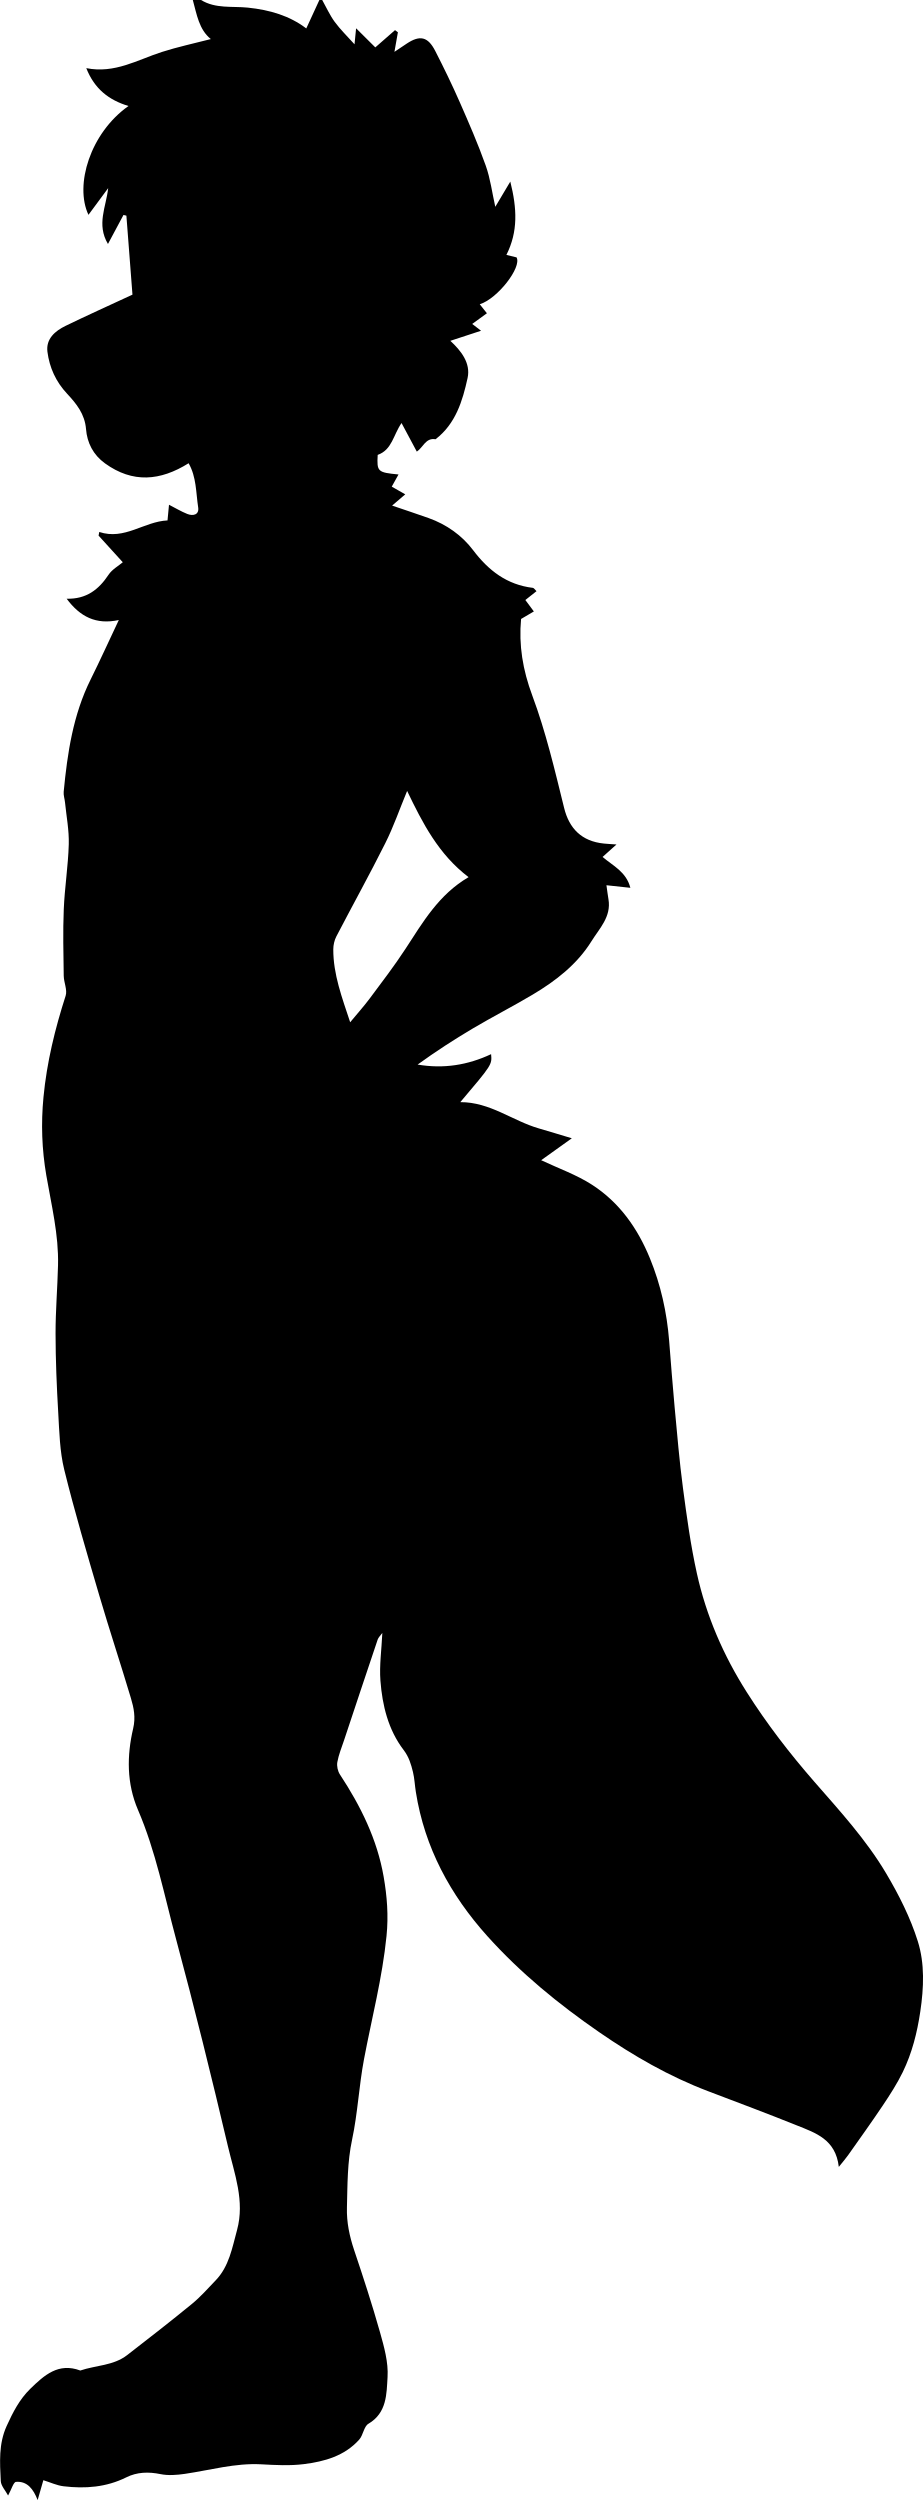
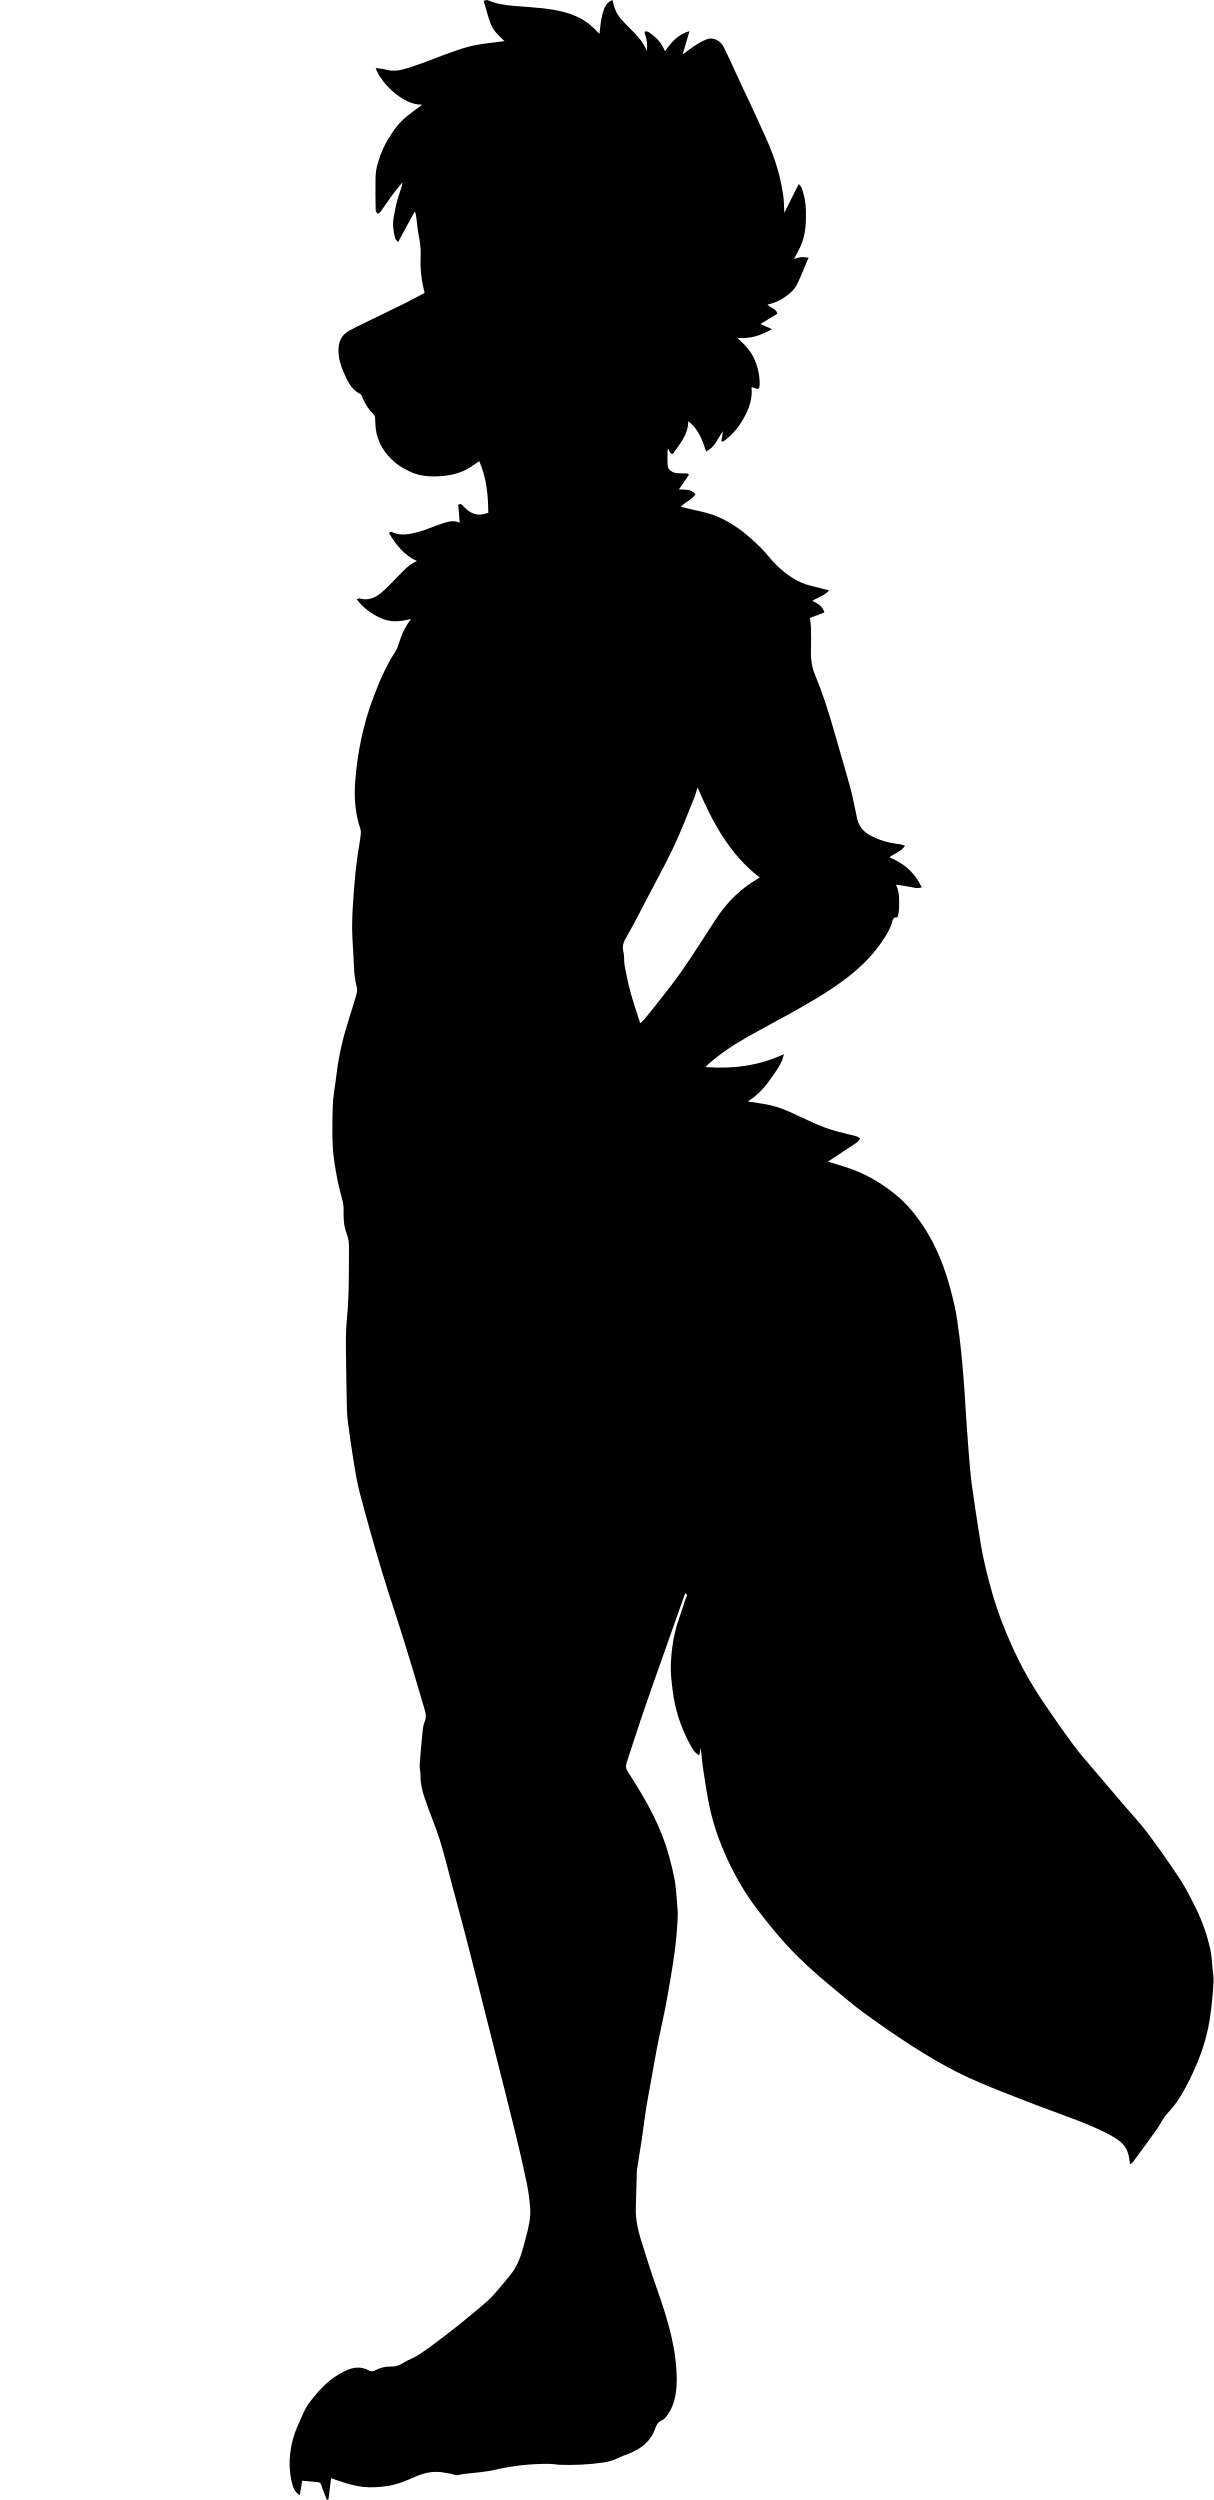
- <svg xmlns="http://www.w3.org/2000/svg" version="1.1" id="Layer_1" x="0px" y="0px" viewBox="0 0 250.85 679.45" style="enable-background:new 0 0 250.85 679.45;" xml:space="preserve">
+ <svg xmlns="http://www.w3.org/2000/svg" version="1.1" id="Layer_1" x="0px" y="0px" viewBox="0 0 1184.54 2440.23" style="enable-background:new 0 0 1184.54 2440.23;" xml:space="preserve">
  <g>
-     <path d="M87.57,0c1.12,2,2.06,4.12,3.4,5.95c1.51,2.06,3.38,3.86,5.38,6.09c0.14-1.43,0.24-2.47,0.43-4.35   c2.05,2.04,3.66,3.64,5.22,5.19c1.66-1.45,3.51-3.07,5.36-4.69c0.26,0.19,0.52,0.39,0.78,0.58c-0.3,1.7-0.6,3.4-0.94,5.32   c1.22-0.82,2.29-1.54,3.36-2.25c3.57-2.36,5.73-1.89,7.72,1.99c2.34,4.57,4.59,9.2,6.66,13.91c2.5,5.69,4.99,11.41,7.07,17.26   c1.26,3.53,1.73,7.34,2.6,11.21c1.12-1.88,2.37-3.98,4.08-6.86c1.83,7.31,2.14,13.58-1.06,19.93c1.01,0.24,1.9,0.46,2.76,0.67   c1.47,2.68-5.18,11.25-10,12.74c0.63,0.8,1.21,1.53,1.94,2.45c-1.34,0.97-2.68,1.94-3.99,2.9c0.52,0.4,1.08,0.84,2.4,1.85   c-3.15,1.03-5.68,1.86-8.35,2.74c2.86,2.64,5.59,6.01,4.69,10.11c-1.36,6.21-3.24,12.45-8.71,16.64c-2.69-0.48-3.38,2.25-5.09,3.36   c-1.36-2.55-2.66-4.98-4.15-7.77c-2.27,3.27-2.56,7.27-6.48,8.66c-0.25,4.56-0.04,4.78,5.66,5.32c-0.63,1.14-1.24,2.22-1.84,3.31   c1.15,0.66,2.21,1.26,3.67,2.09c-1.33,1.14-2.45,2.1-3.57,3.06c3.37,1.15,6.66,2.23,9.92,3.39c4.86,1.73,9.05,4.7,12.08,8.71   c4.22,5.58,9.21,9.41,16.26,10.26c0.29,0.04,0.54,0.48,0.98,0.9c-0.96,0.75-1.87,1.47-3.03,2.4c0.74,1,1.44,1.94,2.31,3.11   c-1.15,0.67-2.27,1.33-3.47,2.04c-0.66,7.11,0.45,13.85,3.04,20.8c3.69,9.89,6.12,20.29,8.66,30.57c1.37,5.56,4.74,9.06,10.81,9.67   c0.85,0.09,1.7,0.13,3.42,0.25c-1.53,1.38-2.54,2.28-3.78,3.39c2.77,2.39,6.42,3.99,7.55,8.39c-2.26-0.24-4.34-0.46-6.5-0.7   c0.21,1.48,0.35,2.66,0.55,3.82c0.81,4.75-2.5,7.97-4.63,11.41c-3.9,6.28-9.71,10.78-16.01,14.52c-5.35,3.18-10.9,6.02-16.25,9.19   c-5.12,3.03-10.11,6.28-14.98,9.8c7.08,1.21,13.67,0.13,19.97-2.83c0.26,2.86,0.26,2.86-8.37,13.04c8.1-0.03,14.18,5.07,21.35,7.14   c2.78,0.8,5.54,1.66,8.96,2.68c-3.03,2.16-5.73,4.1-8.33,5.96c4.72,2.23,9.61,3.95,13.85,6.69c7.42,4.8,12.36,11.79,15.71,19.99   c2.95,7.21,4.6,14.67,5.22,22.39c0.48,6.02,0.93,12.04,1.49,18.05c0.69,7.35,1.3,14.71,2.27,22.02c1.03,7.76,2.09,15.54,3.78,23.17   c2.55,11.53,7.19,22.24,13.55,32.26c5.47,8.63,11.66,16.65,18.36,24.34c6.94,7.95,14.11,15.79,19.51,24.89   c3.46,5.83,6.6,12.04,8.62,18.48c1.91,6.07,1.64,12.6,0.68,19.08c-0.85,5.76-2.24,11.27-4.76,16.46c-1.54,3.16-3.47,6.15-5.43,9.08   c-3.06,4.57-6.28,9.04-9.45,13.54c-0.61,0.87-1.32,1.67-2.51,3.16c-0.84-7.48-6.31-9.23-11.36-11.26   c-8.02-3.23-16.12-6.26-24.2-9.33c-10.57-4.01-20.25-9.6-29.54-16.01c-11.07-7.64-21.43-16.12-30.41-26.11   c-10.07-11.2-17.06-24.09-19.44-39.18c-0.29-1.81-0.36-3.68-0.79-5.45c-0.52-2.1-1.08-4.06-2.54-5.98   c-4.18-5.48-5.79-12.11-6.3-18.85c-0.31-4.15,0.31-8.36,0.52-12.95c-0.55,0.76-1.07,1.22-1.26,1.79   c-3.08,9.13-6.11,18.26-9.15,27.4c-0.65,1.96-1.46,3.9-1.82,5.92c-0.19,1.06,0.11,2.47,0.71,3.37   c5.63,8.56,10.12,17.62,11.88,27.78c0.92,5.28,1.34,10.55,0.78,16.09c-1.14,11.39-4.02,22.38-6.13,33.55   c-1.36,7.22-1.7,14.64-3.23,21.81c-1.31,6.15-1.24,12.27-1.4,18.45c-0.11,4.01,0.69,7.77,1.95,11.55   c2.49,7.4,4.91,14.82,7.03,22.33c1.12,3.97,2.31,8.19,2.06,12.22c-0.28,4.52-0.15,9.7-5.2,12.67c-1.24,0.73-1.41,3.07-2.49,4.29   c-3.97,4.46-9.45,5.98-15.06,6.68c-3.81,0.48-7.73,0.26-11.58,0.05c-7.1-0.38-13.87,1.59-20.78,2.6c-2.16,0.31-4.47,0.5-6.58,0.07   c-3.28-0.67-6.38-0.59-9.33,0.88c-5.43,2.7-11.16,3.12-17.02,2.42c-1.85-0.22-3.63-1.07-5.51-1.65c-0.54,1.9-0.97,3.41-1.55,5.41   c-1.15-3.01-2.83-5.19-5.87-4.96c-0.7,0.05-1.25,2.07-2.16,3.71c-0.73-1.37-1.93-2.63-1.99-3.94c-0.25-5.03-0.61-10.07,1.59-14.93   c1.69-3.72,3.49-7.26,6.44-10.14c3.79-3.69,7.64-7.19,13.58-4.96c4.23-1.44,9.01-1.3,12.74-4.19c5.91-4.58,11.82-9.17,17.6-13.91   c2.34-1.92,4.37-4.23,6.48-6.43c3.64-3.81,4.46-8.82,5.78-13.64c2.16-7.92-0.72-15.33-2.47-22.76   c-4.45-18.86-9.08-37.68-14.12-56.39c-3.17-11.75-5.48-23.78-10.33-35.05c-3.09-7.18-3.04-14.73-1.31-22.12   c0.71-3.05,0.18-5.6-0.61-8.24c-2.79-9.34-5.86-18.6-8.61-27.96c-3.33-11.34-6.68-22.68-9.51-34.14   c-1.22-4.97-1.33-10.24-1.63-15.4c-0.42-7.18-0.72-14.38-0.73-21.57c-0.01-6.19,0.52-12.39,0.67-18.58   c0.21-8.29-1.79-16.32-3.18-24.41c-1.21-7.07-1.47-14.09-0.77-21.32c0.91-9.49,3.13-18.53,6.02-27.52c0.51-1.58-0.49-3.6-0.52-5.42   c-0.08-6.02-0.24-12.05,0.01-18.06c0.24-5.9,1.19-11.78,1.36-17.69c0.11-3.78-0.64-7.59-1.02-11.38c-0.1-0.98-0.45-1.96-0.36-2.91   c1.01-10.5,2.54-20.87,7.31-30.48c2.58-5.2,4.98-10.49,7.67-16.18c-6.21,1.35-10.54-0.91-14.18-5.79c5.35,0.14,8.71-2.47,11.38-6.5   c0.97-1.47,2.72-2.42,3.88-3.41c-2.23-2.46-4.41-4.85-6.58-7.24c0.06-0.33,0.13-0.66,0.19-0.99c6.89,2.29,12.16-2.85,18.55-3.14   c0.14-1.48,0.26-2.79,0.4-4.26c1.77,0.91,3.3,1.83,4.94,2.49c1.62,0.66,3.3,0.23,2.99-1.77c-0.62-4.01-0.45-8.26-2.6-12   c-7.71,4.82-15.2,5.47-22.73,0.03c-3.21-2.32-4.86-5.61-5.15-9.31c-0.33-4.11-2.64-6.93-5.14-9.61c-3.07-3.28-4.8-7.13-5.35-11.41   c-0.44-3.49,2.06-5.64,4.92-7.03c5.92-2.88,11.93-5.58,18.19-8.49c-0.55-7.2-1.1-14.34-1.65-21.47c-0.26-0.06-0.53-0.12-0.79-0.19   c-1.34,2.5-2.68,5.01-4.22,7.89c-3.17-5.34-0.49-10.07,0.06-15.18c-1.79,2.42-3.57,4.84-5.36,7.26   c-3.82-8.1,0.48-22.24,10.88-29.58c-5.3-1.6-9.24-4.62-11.47-10.29c7.73,1.54,13.92-2.26,20.52-4.39   c4.27-1.37,8.69-2.31,13.33-3.51C54.07,8.02,53.48,3.91,52.4,0c0.75,0,1.5,0,2.24,0c3.93,2.42,8.49,1.64,12.7,2.07   c6.02,0.62,11.39,2.22,15.9,5.66c1.18-2.55,2.37-5.14,3.56-7.73C87.07,0,87.32,0,87.57,0z M95.17,277.83   c2-2.42,3.81-4.43,5.41-6.59c3.28-4.4,6.62-8.77,9.62-13.36c4.72-7.23,9.04-14.75,17.15-19.49c-8.15-6.18-12.51-14.71-16.7-23.43   c-2.08,5.03-3.71,9.77-5.94,14.21c-4.26,8.52-8.89,16.86-13.29,25.32c-0.54,1.04-0.83,2.33-0.84,3.51   C90.56,264.84,92.96,271.12,95.17,277.83z" />
+     <path d="M1102.89,2112.6c-0.6-8.92-2.56-16.3-8.86-21.64c-2.84-2.41-6-4.56-9.27-6.35c-13.06-7.12-26.82-12.63-40.79-17.76   c-21.54-7.91-43.01-16-64.33-24.5c-15.28-6.09-30.61-12.27-45.27-19.68c-14.98-7.57-29.48-16.21-43.62-25.27   c-16.34-10.47-32.31-21.56-47.98-33.02c-11.24-8.22-21.75-17.44-32.52-26.3c-15.11-12.42-29.6-25.58-42.79-40   c-9.85-10.76-18.97-22.22-27.87-33.79c-11.79-15.32-21.46-32.02-29.59-49.56c-7.55-16.29-13.58-33.17-17.32-50.75   c-2.48-11.64-4.26-23.44-6.05-35.21c-1.16-7.62-1.78-15.31-2.6-22.64c-0.4,2.01-0.87,4.41-1.43,7.29   c-5.37-2.82-7.19-7.4-9.41-11.46c-8.77-16.05-14.27-33.24-16.54-51.37c-1.11-8.81-2.26-17.76-1.86-26.58   c0.6-13.21,2.45-26.39,6.36-39.11c2.53-8.23,5.62-16.28,8.11-24.52c0.42-1.38,2.94-3.51-0.47-5.24   c-7.44,21.02-14.88,41.96-22.26,62.93c-6.65,18.88-13.37,37.75-19.83,56.7c-5.19,15.24-9.97,30.63-15.08,45.9   c-1.02,3.04-0.73,5.6,0.95,8.25c4.71,7.45,9.44,14.88,13.93,22.45c7.75,13.08,14.6,26.61,20.1,40.82   c5.19,13.41,8.79,27.26,11.67,41.28c1.35,6.56,1.71,13.34,2.28,20.04c0.52,6.09,1.24,12.23,0.92,18.29   c-0.58,11.16-1.4,22.34-2.94,33.39c-2.27,16.33-5.04,32.6-8.02,48.81c-2.54,13.77-5.78,27.42-8.52,41.16   c-1.97,9.92-3.62,19.9-5.41,29.86c-1.97,10.92-4.1,21.81-5.86,32.76c-1.59,9.85-2.69,19.78-4.16,29.66   c-1.49,10.02-3.15,20.01-4.73,30.01c-0.13,0.81-0.21,1.64-0.24,2.46c-0.34,11.93-0.72,23.87-0.99,35.8   c-0.23,10.1,1.79,19.91,4.72,29.47c4.87,15.86,9.83,31.71,15.37,47.34c5.83,16.43,11.32,32.94,15.08,49.97   c1.62,7.32,2.94,14.74,3.71,22.19c0.8,7.72,1.37,15.56,0.94,23.28c-0.54,9.77-2.41,19.46-7.92,27.88   c-1.69,2.58-3.86,5.48-6.51,6.66c-4.07,1.81-5.29,4.6-6.65,8.5c-4.25,12.14-13.79,19.17-25.28,23.9   c-3.91,1.61-8.02,2.83-11.75,4.78c-4.75,2.48-9.85,3.45-14.98,4.17c-13.46,1.87-27.01,2.48-40.59,2.03   c-3.44-0.11-6.87-0.89-10.3-0.92c-17.81-0.15-35.36,1.62-52.79,5.69c-10.31,2.4-21.06,2.92-31.62,4.27   c-2.93,0.37-6.41,1.78-8.66,0.69c-2.81-1.36-5.51-1.17-8.24-1.79c-10.39-2.33-20.15-0.59-29.71,3.66   c-8.78,3.9-17.67,7.66-27.25,9.09c-7.97,1.18-15.92,1.71-24.1,0.79c-10.84-1.23-20.84-4.98-30.95-8.39   c-0.8,6.88-1.57,13.53-2.4,20.16c-0.04,0.3-0.75,0.51-1.66,1.08c-1.87-4.87-3.82-9.47-5.34-14.21c-0.58-1.81-1.04-2.94-3.12-3.11   c-5.18-0.42-10.35-1-15.65-1.52c-0.7,4.38-1.43,8.97-2.27,14.19c-5.43-3.13-6.66-8.01-7.75-12.33c-1.47-5.83-2.23-11.99-2.24-18.01   c-0.03-13.89,3-27.21,9.01-39.83c3.13-6.58,5.31-13.54,9.79-19.53c9.66-12.92,20.38-24.5,35.24-31.57   c7.76-3.69,15.57-4.88,23.44-0.43c2.12,1.2,3.94,0.97,5.97-0.14c4.99-2.74,10.4-3.94,16.05-3.78c3.74,0.11,6.87-0.7,10.17-2.82   c5.58-3.59,12.09-5.76,17.59-9.45c9.36-6.28,18.29-13.19,27.29-19.99c5.36-4.05,10.55-8.34,15.76-12.58   c5.47-4.45,10.95-8.89,16.3-13.48c4.01-3.44,8.13-6.84,11.66-10.74c6.07-6.7,11.83-13.68,17.51-20.71   c8.66-10.72,11.57-23.89,15-36.76c2.49-9.35,4.78-18.86,3.99-28.62c-0.63-7.81-1.62-15.65-3.21-23.32   c-3.3-15.94-6.88-31.83-10.75-47.64c-7.04-28.77-14.36-57.47-21.61-86.19c-8.44-33.45-16.83-66.92-25.4-100.34   c-5.01-19.54-10.3-39.01-15.52-58.5c-3.91-14.61-7.43-29.34-11.98-43.75c-4.21-13.33-9.82-26.21-14.31-39.46   c-2.4-7.09-4.33-14.39-4.2-22.08c0.06-3.59-1.08-7.23-0.84-10.79c0.77-11.48,1.86-22.94,3-34.39c0.27-2.72,0.93-5.51,1.98-8.03   c2.32-5.58,0.07-10.78-1.38-15.81c-6.37-22.04-13.01-44-19.82-65.9c-6.91-22.22-14.5-44.23-21.16-66.52   c-7.5-25.09-14.61-50.3-21.29-75.62c-2.91-11.01-4.51-22.38-6.37-33.64c-1.89-11.45-3.43-22.97-4.97-34.48   c-0.57-4.24-0.94-8.53-1.02-12.8c-0.42-20.93-0.84-41.87-0.98-62.8c-0.06-8.6,0.17-17.24,1.02-25.79   c2.25-22.84,1.74-45.73,2.02-68.61c0.06-5.23-0.65-10.31-2.51-14.94c-3.17-7.91-2.77-16.18-2.79-24.22   c-0.01-4.32-1.2-8.09-2.25-11.85c-3.01-10.72-4.97-21.57-6.67-32.55c-2.78-18-2.06-36.08-1.68-54.11   c0.22-10.76,2.52-21.46,3.74-32.2c2.17-19.03,6.81-37.49,12.63-55.7c2.28-7.13,4.54-14.28,6.57-21.48   c0.65-2.32,1.25-5.03,0.66-7.25c-1.82-6.88-2.63-13.8-2.88-20.9c-0.45-12.88-1.78-25.74-1.79-38.61c0-12.53,1.01-25.08,1.92-37.6   c0.7-9.66,1.77-19.29,2.99-28.9c1.04-8.25,2.82-16.42,3.66-24.68c0.29-2.9-1.13-6.02-1.97-8.98c-3.83-13.5-4.63-27.39-3.6-41.19   c2.13-28.44,7.77-56.26,17.95-82.97c5.87-15.4,12.3-30.6,21.43-44.48c1.41-2.14,2.4-4.67,3.1-7.15   c2.44-8.54,6.15-16.44,11.98-24.45c-10.52,2.86-20.29,3.53-29.6-0.8c-8.99-4.18-16.95-9.83-23.32-18.34   c1.42-0.51,2.09-1.03,2.57-0.88c8.24,2.48,15.32-0.47,21.35-5.52c5.91-4.95,11.01-10.85,16.51-16.28   c5.49-5.42,10.39-11.55,18.38-14.59c-12.15-5.5-20.74-15.89-27.43-27.59c0.88-0.35,1.98-1.21,2.52-0.95   c8.94,4.39,17.95,2.25,26.7-0.11c7.51-2.02,14.66-5.36,22.08-7.81c5.73-1.89,11.56-3.95,17.84-1.04   c-0.54-6.19-1.03-11.94-1.51-17.5c3.08-1.73,4.15,0.51,5.36,1.79c3.57,3.77,7.37,6.63,12.81,7.64c4.21,0.79,7.45-0.58,11.21-1.58   c-0.16-17.55-1.78-34.37-8.84-50.42c-3.12,2.12-5.85,4.06-8.66,5.86c-9.64,6.19-20.34,8.51-31.65,8.94   c-9.84,0.37-19.41-0.51-28.28-5.08c-4.32-2.23-8.78-4.47-12.51-7.51c-11.36-9.27-18.84-20.94-20.12-35.94   c-0.27-3.2-0.22-6.44-0.54-9.64c-0.08-0.84-0.87-1.72-1.52-2.39c-4.9-4.97-8.57-10.7-11.02-17.25c-0.38-1.02-1.11-2.24-2.01-2.68   c-9.18-4.53-12.7-13.47-16.42-21.89c-2.88-6.51-4.68-13.46-4.67-20.93c0.01-8.41,3.07-14.61,10.2-18.69   c5.08-2.91,10.41-5.41,15.68-7.98c13.35-6.51,26.76-12.89,40.07-19.47c6.13-3.03,12.08-6.43,18.14-9.68   c-3.26-12.07-4.41-23.96-3.87-35.97c0.32-7.16-0.72-14.09-2.07-21.06c-0.96-4.97-1.32-10.05-1.99-15.07   c-0.28-2.09-0.69-4.17-1.03-6.25c-0.35-0.15-0.7-0.3-1.05-0.45c-5.18,9.53-10.36,19.06-15.91,29.28c-1.05-1.4-2.52-2.57-2.91-4.03   c-1.77-6.66-2.62-13.27-1.35-20.35c1.53-8.54,3.26-16.95,6.23-25.1c0.99-2.72,2-5.43,2.24-8.72c-3.38,4.18-6.91,8.24-10.1,12.56   c-3.78,5.12-7.2,10.49-10.91,15.66c-0.75,1.05-2.06,1.68-3.12,2.51c-0.68-1.21-1.94-2.41-1.96-3.64   c-0.18-10.52-0.26-21.05-0.11-31.58c0.11-7.92,2.26-15.51,5.03-22.85c3.65-9.68,8.95-18.45,15.22-26.73   c6.5-8.57,15.23-14.35,23.68-20.54c0.48-0.35,0.89-0.8,1.47-1.32c-19.39,0.7-41.51-23.1-45.28-35.78c3.55,0.54,6.88,0.68,9.97,1.59   c7.52,2.23,14.8,0.53,21.75-1.66c11.31-3.55,22.35-8,33.47-12.14c12.82-4.77,25.64-9.56,39.33-11.32   c7.13-0.92,14.25-1.83,21.23-2.72c-5.32-4.83-11.02-10.16-13.74-17.5c-2.57-6.94-4.31-14.19-6.61-21.93c1.99-0.29,3.21-0.88,4-0.53   c8.66,3.87,17.89,4.93,27.17,5.72c8.36,0.71,16.76,1.12,25.1,2.05c16.32,1.83,32.4,4.72,45.94,14.97   c3.89,2.94,7.19,6.65,10.84,10.09c0.8-5.83,1.03-12.17,2.67-18.13C589.39,9.27,590.63,2.8,597.93,0c1.28,6.86,3.46,13.02,7.76,18   c4.11,4.78,8.76,9.1,13.13,13.66c4.98,5.19,9.56,10.67,12.51,18.14c0.65-5.96,0.34-11.04-1.71-15.98c-0.38-0.9-0.23-2.02-0.33-3.04   c1.16,0.06,2.6-0.29,3.44,0.26c7.15,4.67,13.11,10.45,16.33,18.95c6.09-8.54,12.44-16.4,23.91-19.59   c-2.36,8.1-4.39,15.03-6.63,22.72c4.78-3.46,8.73-6.59,12.96-9.28c3.41-2.17,7.02-4.17,10.79-5.58c5.8-2.18,13.19,1.17,16.45,7.84   c6.29,12.87,12.09,25.98,18.13,38.98c2.55,5.48,5.3,10.87,7.77,16.39c9.71,21.71,20.92,42.82,27.22,65.92   c2.1,7.67,3.62,15.53,4.84,23.4c0.84,5.41,0.71,10.97,1.04,17.03c4.62-9.25,9.18-18.38,14.1-28.23c1.04,1.39,2.36,2.55,2.9,4   c2.67,7.1,3.97,14.44,4.11,22.07c0.22,11.76-0.17,23.4-5.05,34.35c-1.91,4.29-4.3,8.38-6.59,12.76c2.25-0.6,4.48-1.49,6.79-1.73   c2.15-0.23,4.38,0.23,7.41,0.45c-4.09,9.62-7.41,18.44-11.61,26.82c-1.81,3.61-5.12,6.71-8.35,9.31   c-5.87,4.73-12.56,8.1-20.02,9.65c2.49,3.45,8.3,3.42,9.54,8.98c-5.35,3.24-10.73,6.49-16.57,10.03c3.93,1.75,7.15,3.18,11.24,5   c-10.94,6.28-21.34,9.7-33.72,8.49c6.6,6.06,12.31,11.82,15.91,19.3c3.97,8.25,5.92,16.95,5.9,26.07c0,1.5-0.54,4.01-1.36,4.26   c-1.38,0.41-3.19-0.63-4.83-1.05c-0.31-0.08-0.62-0.12-1.81-0.35c1.17,11.09-2.37,20.9-7.62,30.28   c-5.16,9.21-11.74,17.03-20.4,22.92c-0.47-0.24-0.95-0.47-1.42-0.71c0.55-3.19,1.11-6.38,1.66-9.58   c-5.26,6.51-7.33,15.45-16.55,19.69c-3.66-11.22-7.48-21.96-17.42-29.47c0.07,12.77-7.73,21.45-14.18,30.78   c-1.27,1.84-2.54,1.23-3.52-0.13c-0.69-0.96-0.99-2.21-1.46-3.32c-0.33,0.04-0.66,0.09-0.99,0.13c0,5.34-0.28,10.71,0.09,16.03   c0.28,3.98,4.96,7.16,9.87,7.33c3.16,0.11,6.33,0.1,9.49,0.19c0.25,0.01,0.49,0.42,1.41,1.26c-3.14,4.55-6.36,9.24-9.88,14.35   c5.94,0.44,11.81-0.73,16.28,4.69c-3.39,5.19-9.71,7.24-14.43,12.28c7.81,1.82,15.09,3.54,22.39,5.19   c12.31,2.78,23.34,8.54,33.51,15.62c7.66,5.34,14.64,11.75,21.38,18.25c5.92,5.71,10.73,12.57,16.65,18.28   c9.62,9.27,20.46,16.8,33.81,19.92c5.48,1.28,10.92,2.73,17.12,4.29c-4.85,5.43-11.2,6.76-16.37,10.26   c4.95,2.52,10.02,4.87,11.73,11.3c-4.63,1.75-9.16,3.46-14.09,5.33c0.34,3.27,0.91,6.48,0.97,9.71c0.15,7.36,0.24,14.74,0,22.1   c-0.27,8.16,0.8,15.99,3.93,23.58c7.2,17.47,13.11,35.39,18.22,53.59c5.32,18.95,11.1,37.77,16.26,56.76   c2.68,9.88,4.46,20.02,6.64,30.04c1.58,7.28,5.7,12.47,12.24,16.15c9.15,5.15,18.95,7.8,29.28,8.92c1.53,0.17,3.01,0.85,5.27,1.51   c-3.88,5.84-10.1,7.28-15.24,11.31c14.24,5.8,24.85,15.01,31.57,29.39c-2.01,0.24-3.76,0.85-5.35,0.58   c-6.5-1.1-12.96-2.47-19.84-3.29c3.82,7.58,3.11,15.38,3.02,23.06c-0.03,2.42-0.59,4.85-1.03,7.26c-0.11,0.58-0.69,1.58-1,1.56   c-4.75-0.3-4.2,4-5.15,6.41c-3.59,9.08-8.92,17.09-14.87,24.64c-10.01,12.69-21.98,23.27-35.16,32.7   c-15.46,11.06-31.8,20.57-48.38,29.74c-13.86,7.67-27.87,15.07-41.66,22.85c-13.82,7.8-27.08,16.48-39,27.05   c-0.83,0.73-1.53,1.6-2.67,2.8c26.85,1.95,52.22-1.23,76.53-12.63c-1.98,10.2-8.63,17.73-14.09,25.67   c-5.56,8.09-12.64,15.07-21.19,20.53c8.03,1.31,15.79,2.09,23.29,3.94c6.43,1.59,12.75,3.98,18.79,6.74   c14.39,6.56,28.44,13.92,43.77,18.18c6.58,1.83,13.27,3.25,19.87,5c1.39,0.37,2.62,1.36,3.93,2.06c-0.89,1.28-1.52,2.96-2.73,3.78   c-9.45,6.38-19.01,12.6-28.66,18.95c5.29,1.66,10.65,3.39,16.04,5.02c17.91,5.4,33.95,14.47,48.48,25.95   c13.09,10.35,23.38,23.37,32.08,37.65c13.34,21.87,21,45.89,26.65,70.59c2.4,10.49,3.7,21.24,5.13,31.92   c1.28,9.59,2.15,19.25,3.03,28.89c0.79,8.69,1.41,17.4,2.01,26.1c0.72,10.53,1.31,21.07,2.03,31.6c0.61,9.04,1.24,18.08,2.01,27.1   c0.9,10.48,1.64,20.98,3.06,31.39c2.38,17.49,5.23,34.91,7.88,52.36c2.81,18.56,7.36,36.7,12.56,54.72   c4.71,16.32,10.88,32.05,17.74,47.55c8.62,19.47,18.88,38.04,30.73,55.68c9.82,14.63,19.95,29.07,30.41,43.25   c6.23,8.45,13.3,16.27,20.08,24.31c9.43,11.18,18.94,22.31,28.43,33.44c7.9,9.26,16.32,18.13,23.61,27.84   c10.88,14.49,21.32,29.34,31.27,44.48c5.9,8.97,10.82,18.64,15.6,28.29c6.45,13.02,11.26,26.72,14.41,40.9   c1.38,6.21,1.54,12.69,2.18,19.06c0.41,4.09,1.12,8.22,0.93,12.3c-0.56,12.3-1.79,24.5-3.66,36.72   c-3.67,23.94-12.5,45.88-23.79,66.99c-4.79,8.96-10.31,17.4-17.47,24.85c-4.1,4.27-6.51,10.13-10,15.04   c-7.86,11.05-15.92,21.96-23.95,32.89C1105.16,2111.31,1104.27,2111.65,1102.89,2112.6z M624.91,998.73c1.56-1.36,2.39-1.92,3-2.65   c4.38-5.31,8.81-10.58,13.03-16.02c8.3-10.73,16.89-21.27,24.6-32.41c11.04-15.96,21.5-32.32,32-48.64   c9.55-14.84,21.11-27.67,35.92-37.41c2.62-1.72,5.33-3.32,8.12-5.06c-29.73-22.77-46.15-54.19-60.71-87.95   c-1.18,3.83-1.87,6.85-3.03,9.68c-6.55,15.96-12.62,32.15-19.99,47.72c-8.67,18.31-18.47,36.08-27.85,54.05   c-5.74,11.01-11.33,22.11-17.54,32.84c-2.92,5.04-5.64,9.48-4.03,15.77c1.16,4.56,0.44,9.56,1.32,14.23   c1.67,8.95,3.56,17.89,5.96,26.67C618.33,979.09,621.64,988.45,624.91,998.73z" />
  </g>
</svg>
